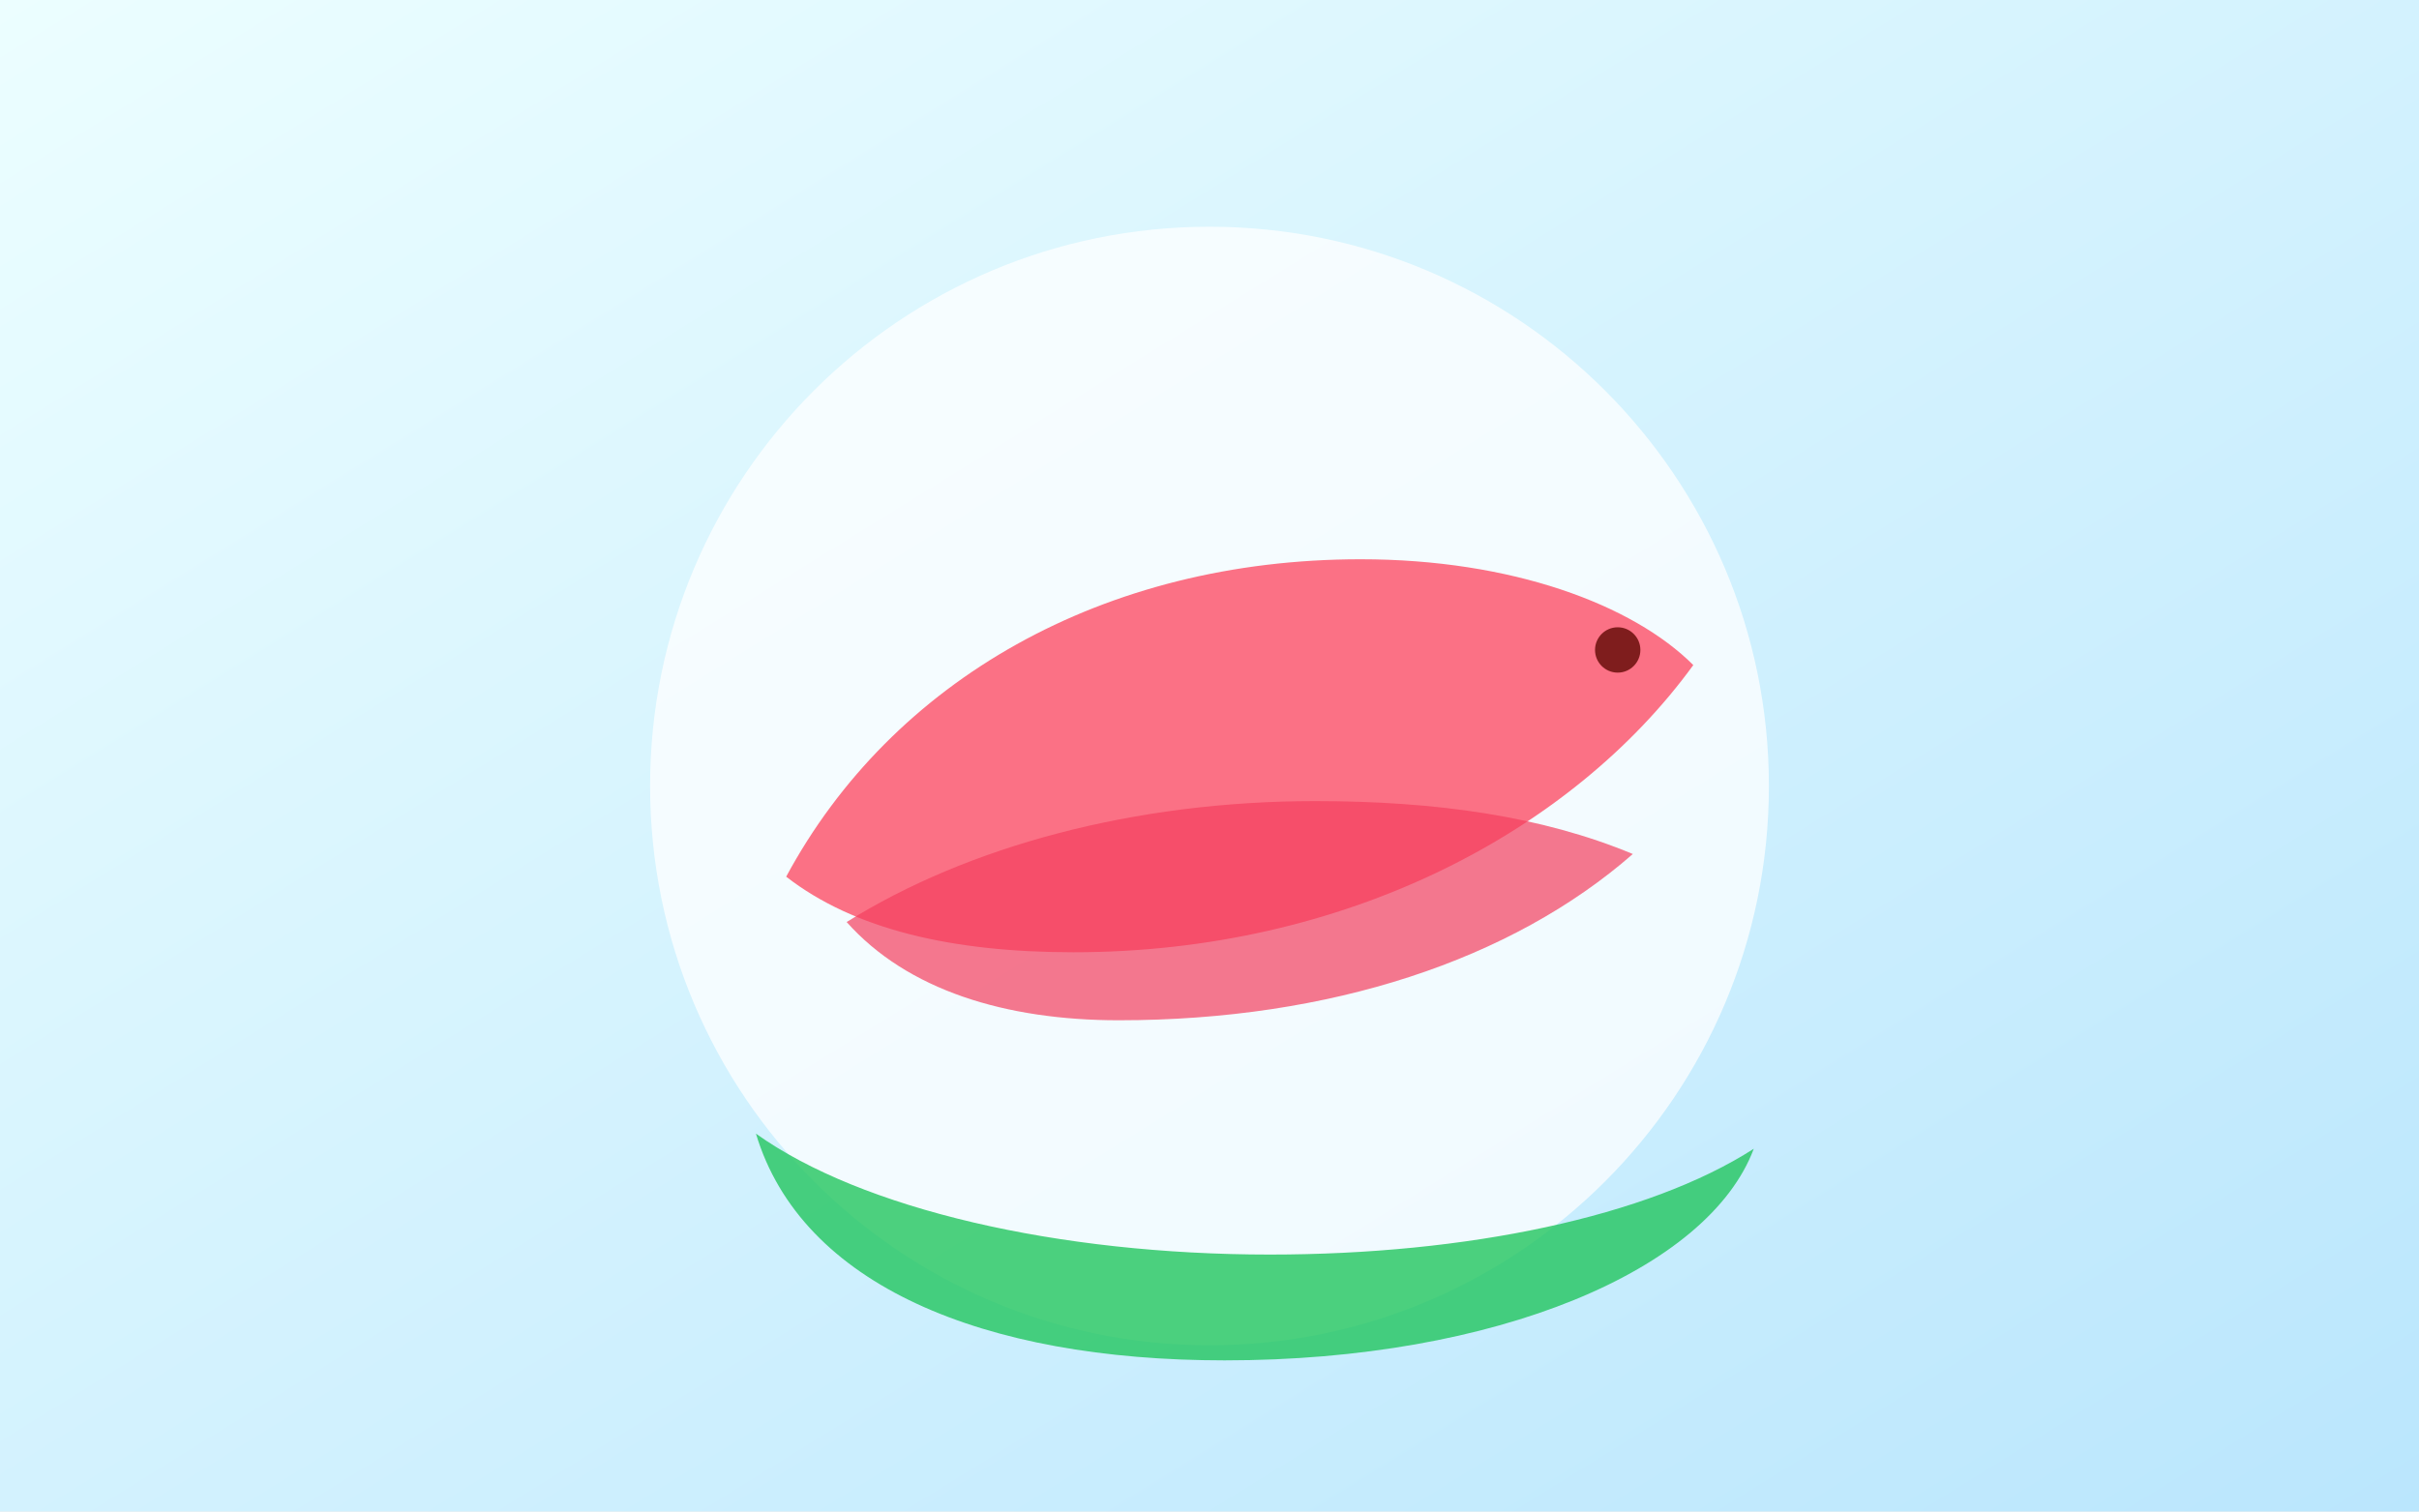
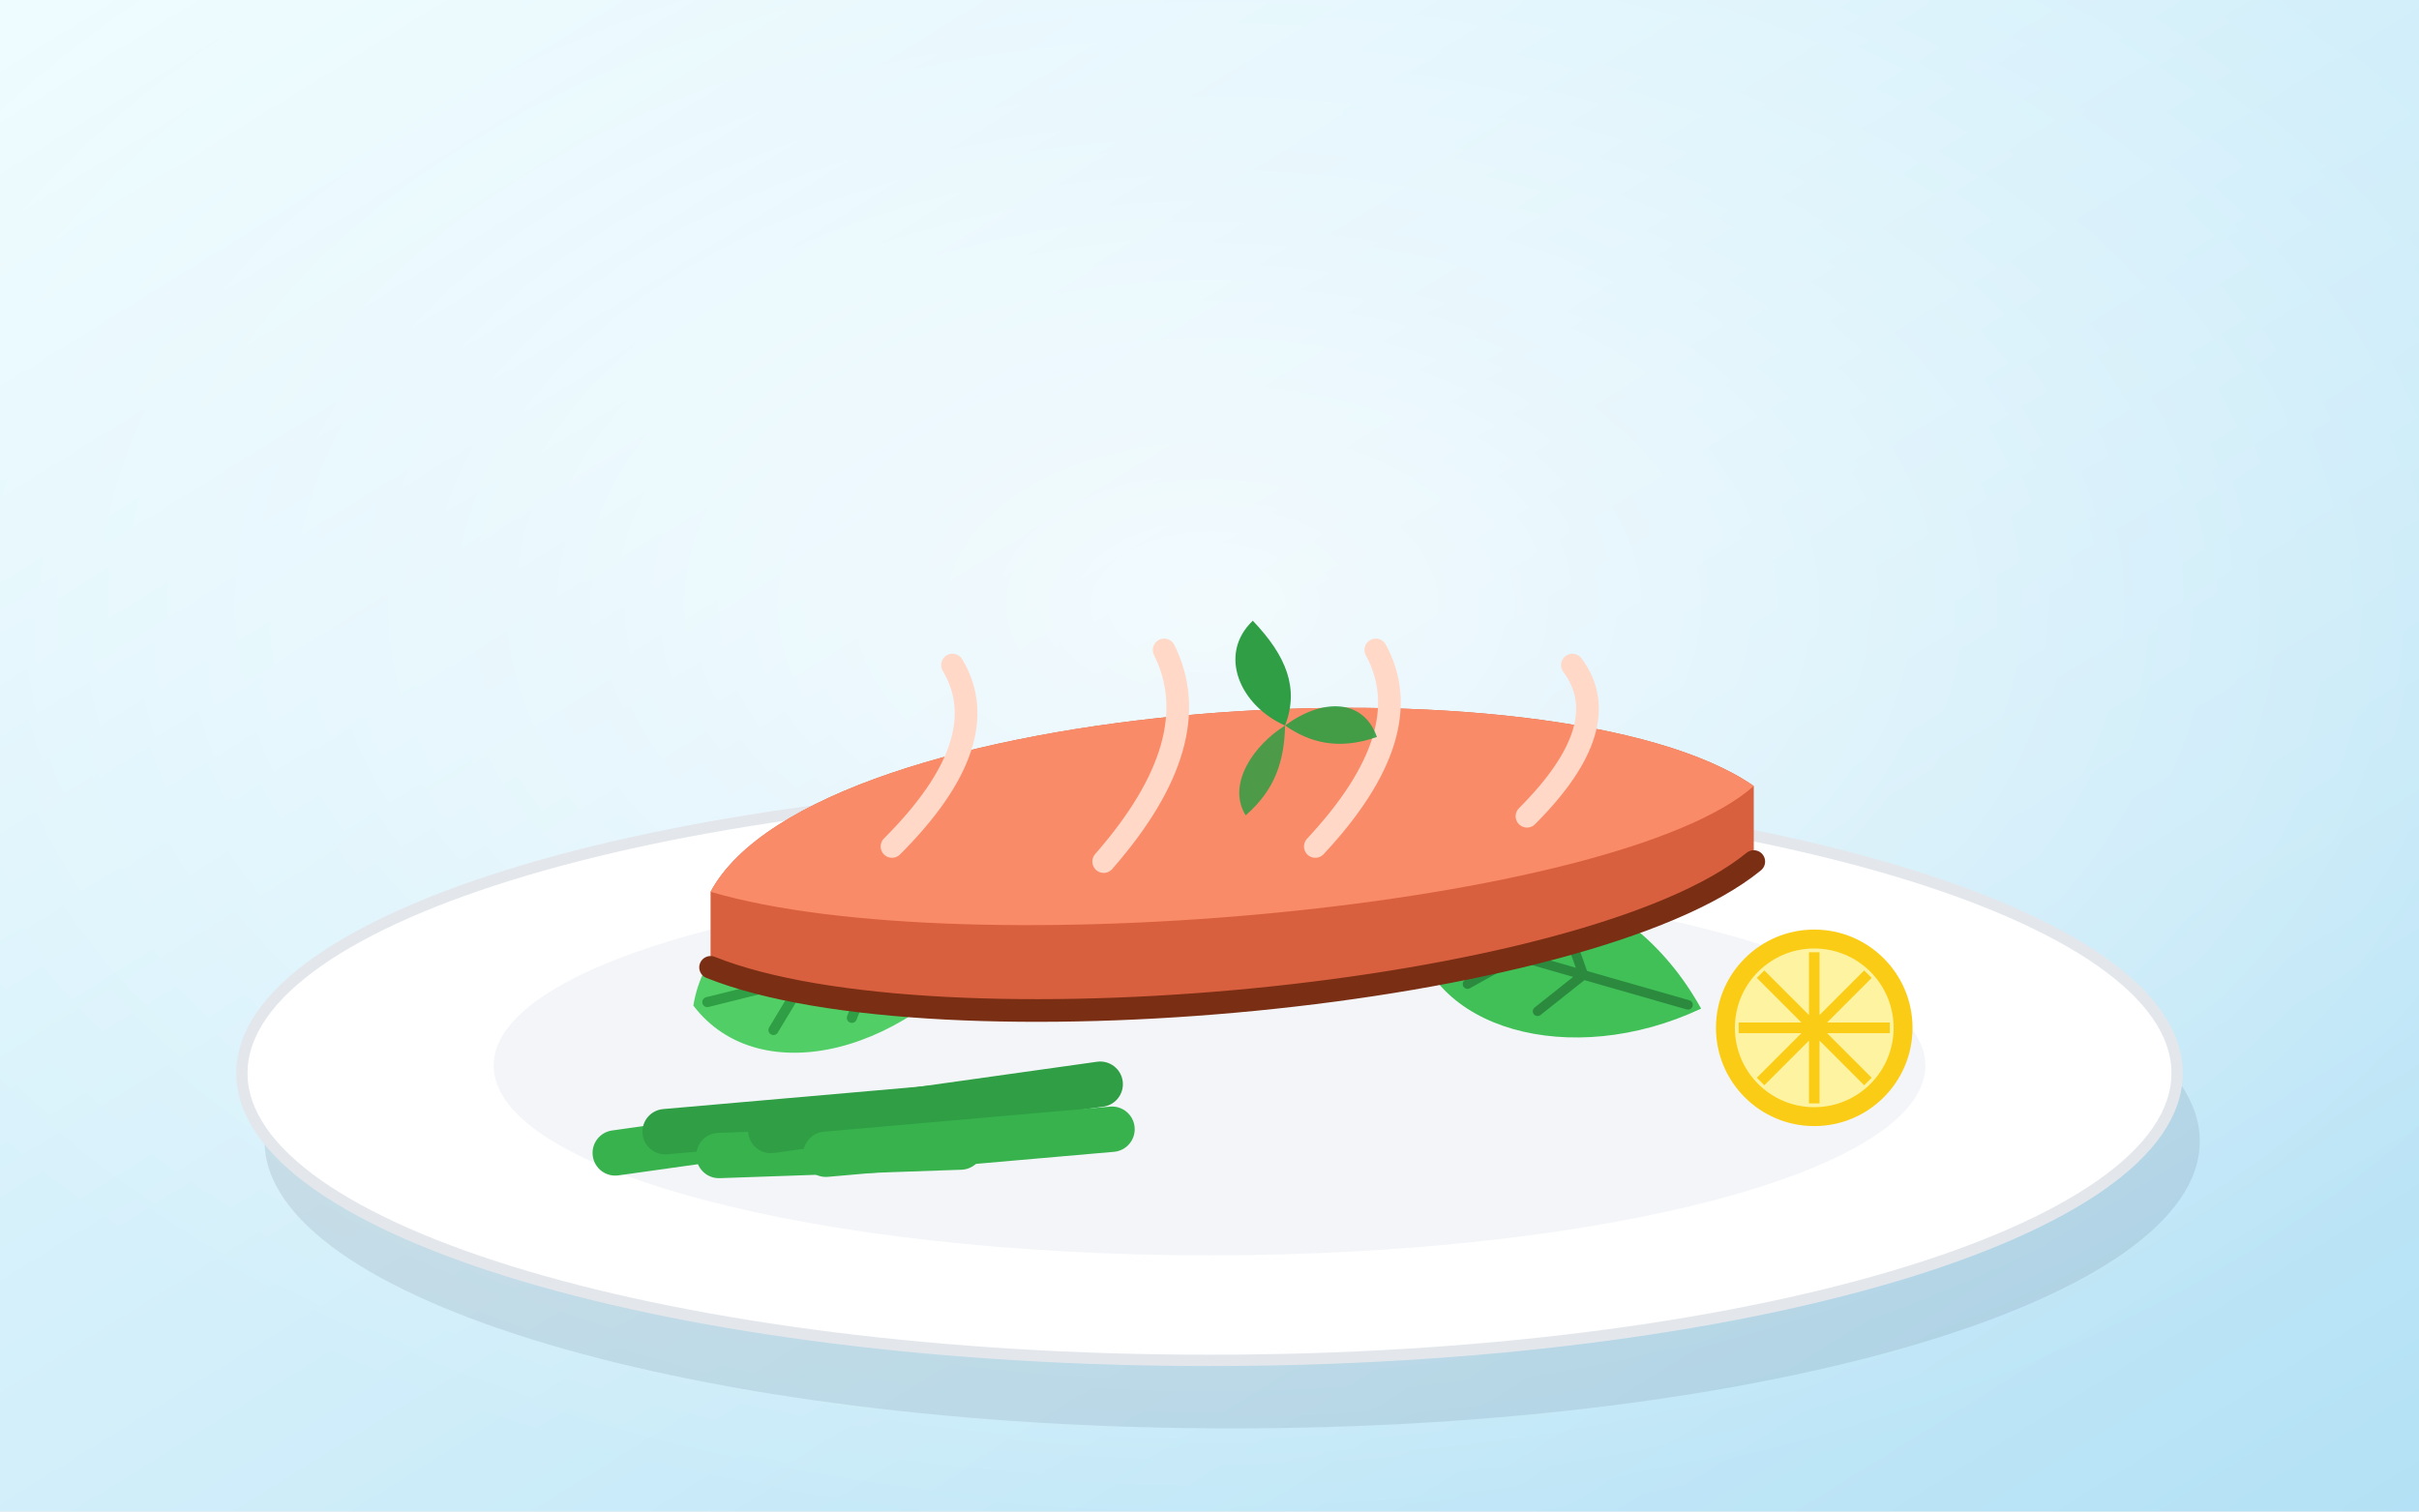
- <svg xmlns="http://www.w3.org/2000/svg" viewBox="0 0 320 200" role="img" aria-label="Salmon plate">
+ <svg xmlns="http://www.w3.org/2000/svg" viewBox="0 0 320 200" role="img" aria-label="Grilled Salmon, plated">
  <defs>
-     <linearGradient id="bg2" x1="0" y1="0" x2="1" y2="1">
-       <stop offset="0" stop-color="#ecfeff" />
-       <stop offset="1" stop-color="#bae6fd" />
+     <linearGradient id="bg" x1="0" y1="0" x2="1" y2="1">
+       <stop offset="0" stop-color="#effcff" />
+       <stop offset="1" stop-color="#b4e1f5" />
    </linearGradient>
+     <radialGradient id="glow" cx="0.5" cy="0.4" r="0.62">
+       <stop offset="0" stop-color="#ffffff" stop-opacity="0.7" />
+       <stop offset="1" stop-color="#ffffff" stop-opacity="0" />
+     </radialGradient>
  </defs>
-   <rect width="320" height="200" fill="url(#bg2)" />
-   <circle cx="160" cy="104" r="74" fill="#ffffff" opacity="0.75" />
-   <path d="M104 116c14-26 42-42 76-42 20 0 36 6 44 14-16 22-46 38-82 38-16 0-29-3-38-10z" fill="#fb7185" />
-   <path d="M112 122c16-10 38-16 62-16 16 0 30 2 42 7-16 14-40 22-68 22-15 0-28-4-36-13z" fill="#f43f5e" opacity="0.7" />
-   <circle cx="214" cy="86" r="3" fill="#7f1d1d" />
-   <path d="M100 150c14 10 40 16 68 16 26 0 50-5 64-14-6 16-34 28-70 28-32 0-56-10-62-30z" fill="#22c55e" opacity="0.8" />
+   <rect width="320" height="200" fill="url(#bg)" />
+   <rect width="320" height="200" fill="url(#glow)" />
+   <ellipse cx="163" cy="151" rx="128" ry="38" fill="#0f172a" opacity="0.09" />
+   <ellipse cx="160" cy="142" rx="128" ry="38" fill="#ffffff" />
+   <ellipse cx="160" cy="141" rx="94.7" ry="25.1" fill="#f3f5f8" />
+   <ellipse cx="160" cy="142" rx="128" ry="38" fill="none" stroke="#e3e7ec" stroke-width="1.5" />
+   <g transform="translate(112 128) rotate(-14) scale(0.95)">
+     <path d="M-22 0 C-16 -14 6 -16 22 0 C6 14 -16 14 -22 0 Z" fill="#51cf66" />
+     <path d="M-20 0 H20 M-6 0 l-6 -6 M4 0 l-5 -7 M-6 0 l-6 6 M4 0 l-5 7" stroke="#2f9e44" stroke-width="1.4" fill="none" stroke-linecap="round" />
+   </g>
+   <g transform="translate(206 128) rotate(16) scale(0.9)">
+     <path d="M-22 0 C-16 -14 6 -16 22 0 C6 14 -16 14 -22 0 Z" fill="#40c057" />
+     <path d="M-20 0 H20 M-6 0 l-6 -6 M4 0 l-5 -7 M-6 0 l-6 6 M4 0 l-5 7" stroke="#2b8a3e" stroke-width="1.4" fill="none" stroke-linecap="round" />
+   </g>
+   <rect x="78" y="150" width="50" height="6" rx="3" fill="#37b24d" transform="rotate(-8 78 150)" />
+   <rect x="85" y="147" width="44" height="6" rx="3" fill="#2f9e44" transform="rotate(-5 85 150)" />
+   <rect x="92" y="150" width="38" height="6" rx="3" fill="#37b24d" transform="rotate(-2 92 150)" />
+   <rect x="99" y="147" width="50" height="6" rx="3" fill="#2f9e44" transform="rotate(-8 99 150)" />
+   <rect x="106" y="150" width="44" height="6" rx="3" fill="#37b24d" transform="rotate(-5 106 150)" />
+   <path d="M94 118 C108 92 206 86 232 104 L232 114 C210 132 124 140 94 128 Z" fill="#d9603f" />
+   <path d="M94 118 C108 92 206 86 232 104 C214 120 128 128 94 118 Z" fill="#fa8b68" />
+   <path d="M118 112 q14 -14 8 -24 M146 114 q14 -16 8 -28 M174 112 q14 -15 8 -26 M202 108 q12 -12 6 -20" stroke="#ffd8c8" stroke-width="3" fill="none" stroke-linecap="round" />
+   <path d="M94 128 C124 140 210 132 232 114" stroke="#7a2e14" stroke-width="3" fill="none" stroke-linecap="round" />
+   <g transform="translate(170 96) rotate(-10) scale(0.9)">
+     <path d="M0 0 C-6 -4 -8 -12 -2 -16 C2 -10 3 -5 0 0 Z" fill="#2f9e44" />
+     <path d="M0 0 C6 -3 12 -2 13 4 C7 5 3 3 0 0 Z" fill="#2f9e44" opacity="0.9" />
+     <path d="M0 0 C-5 2 -10 7 -8 12 C-3 9 -1 5 0 0 Z" fill="#2f9e44" opacity="0.85" />
+   </g>
+   <circle cx="240" cy="136" r="13" fill="#facc15" />
+   <circle cx="240" cy="136" r="10.5" fill="#fef3a0" />
+   <path d="M240 136 L250 136 M240 136 L247.1 143.1 M240 136 L240 146 M240 136 L232.9 143.1 M240 136 L230 136 M240 136 L232.9 128.9 M240 136 L240 126 M240 136 L247.1 128.9 " stroke="#facc15" stroke-width="1.4" />
</svg>
